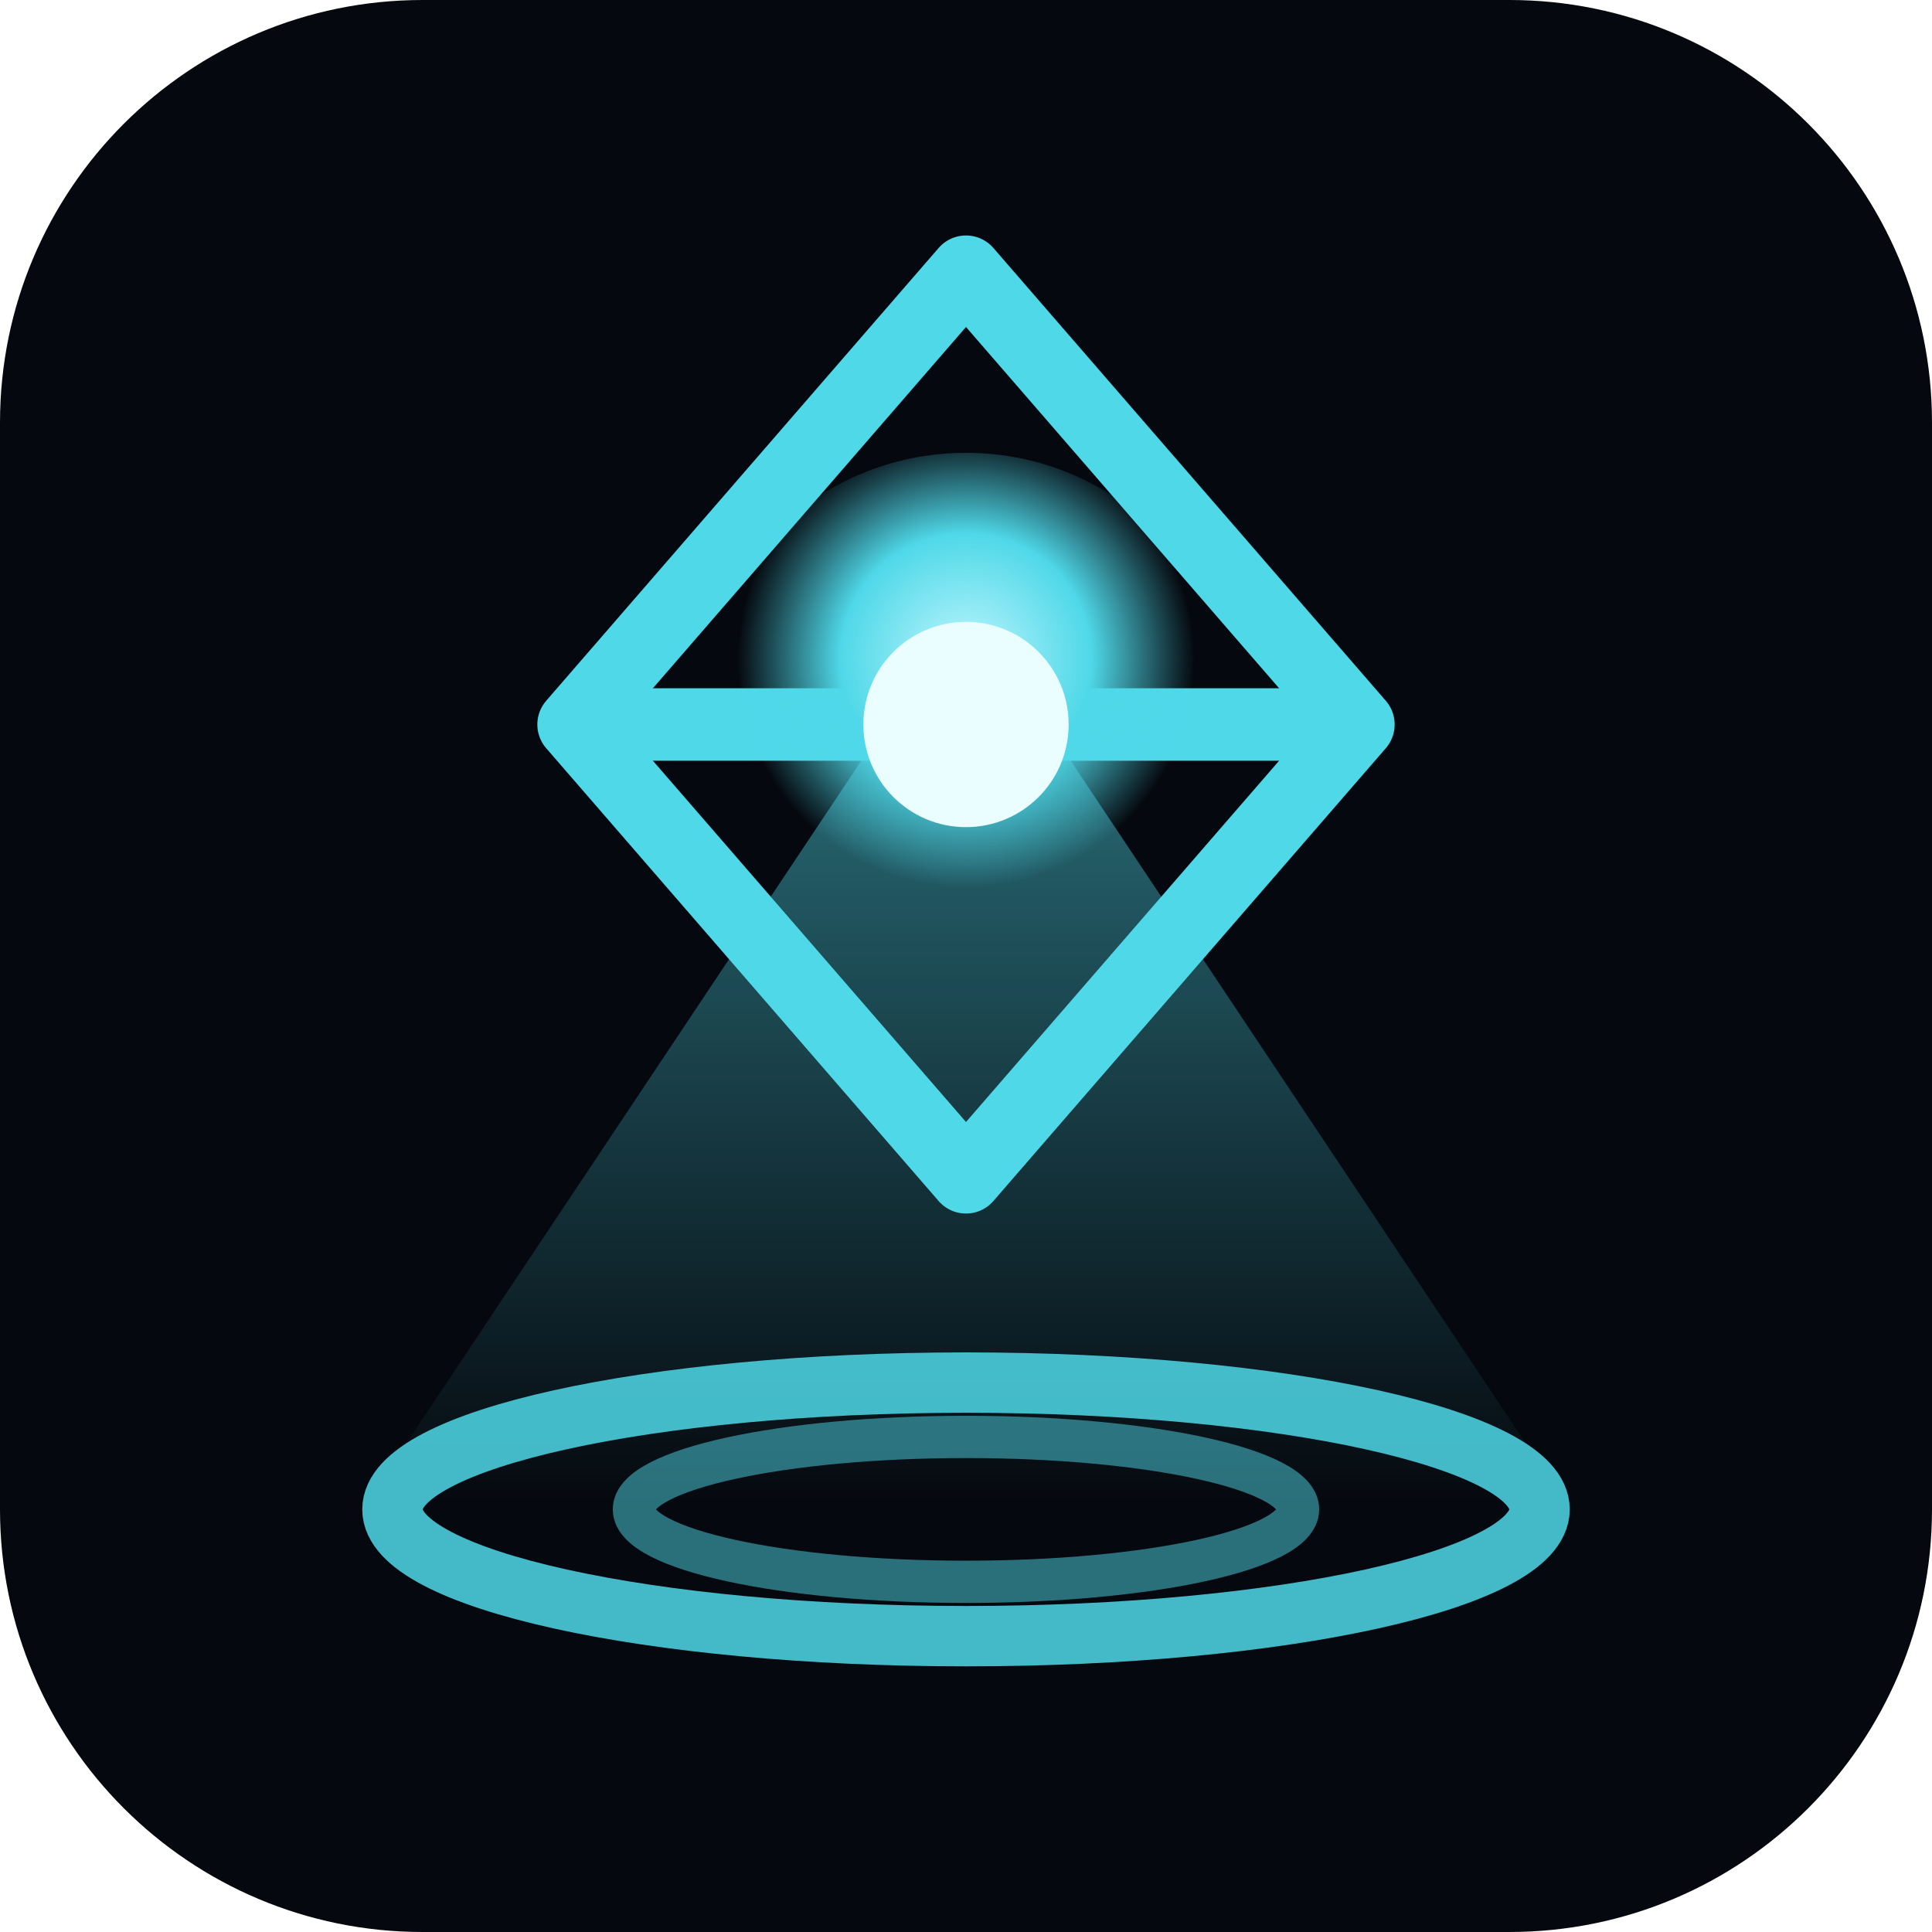
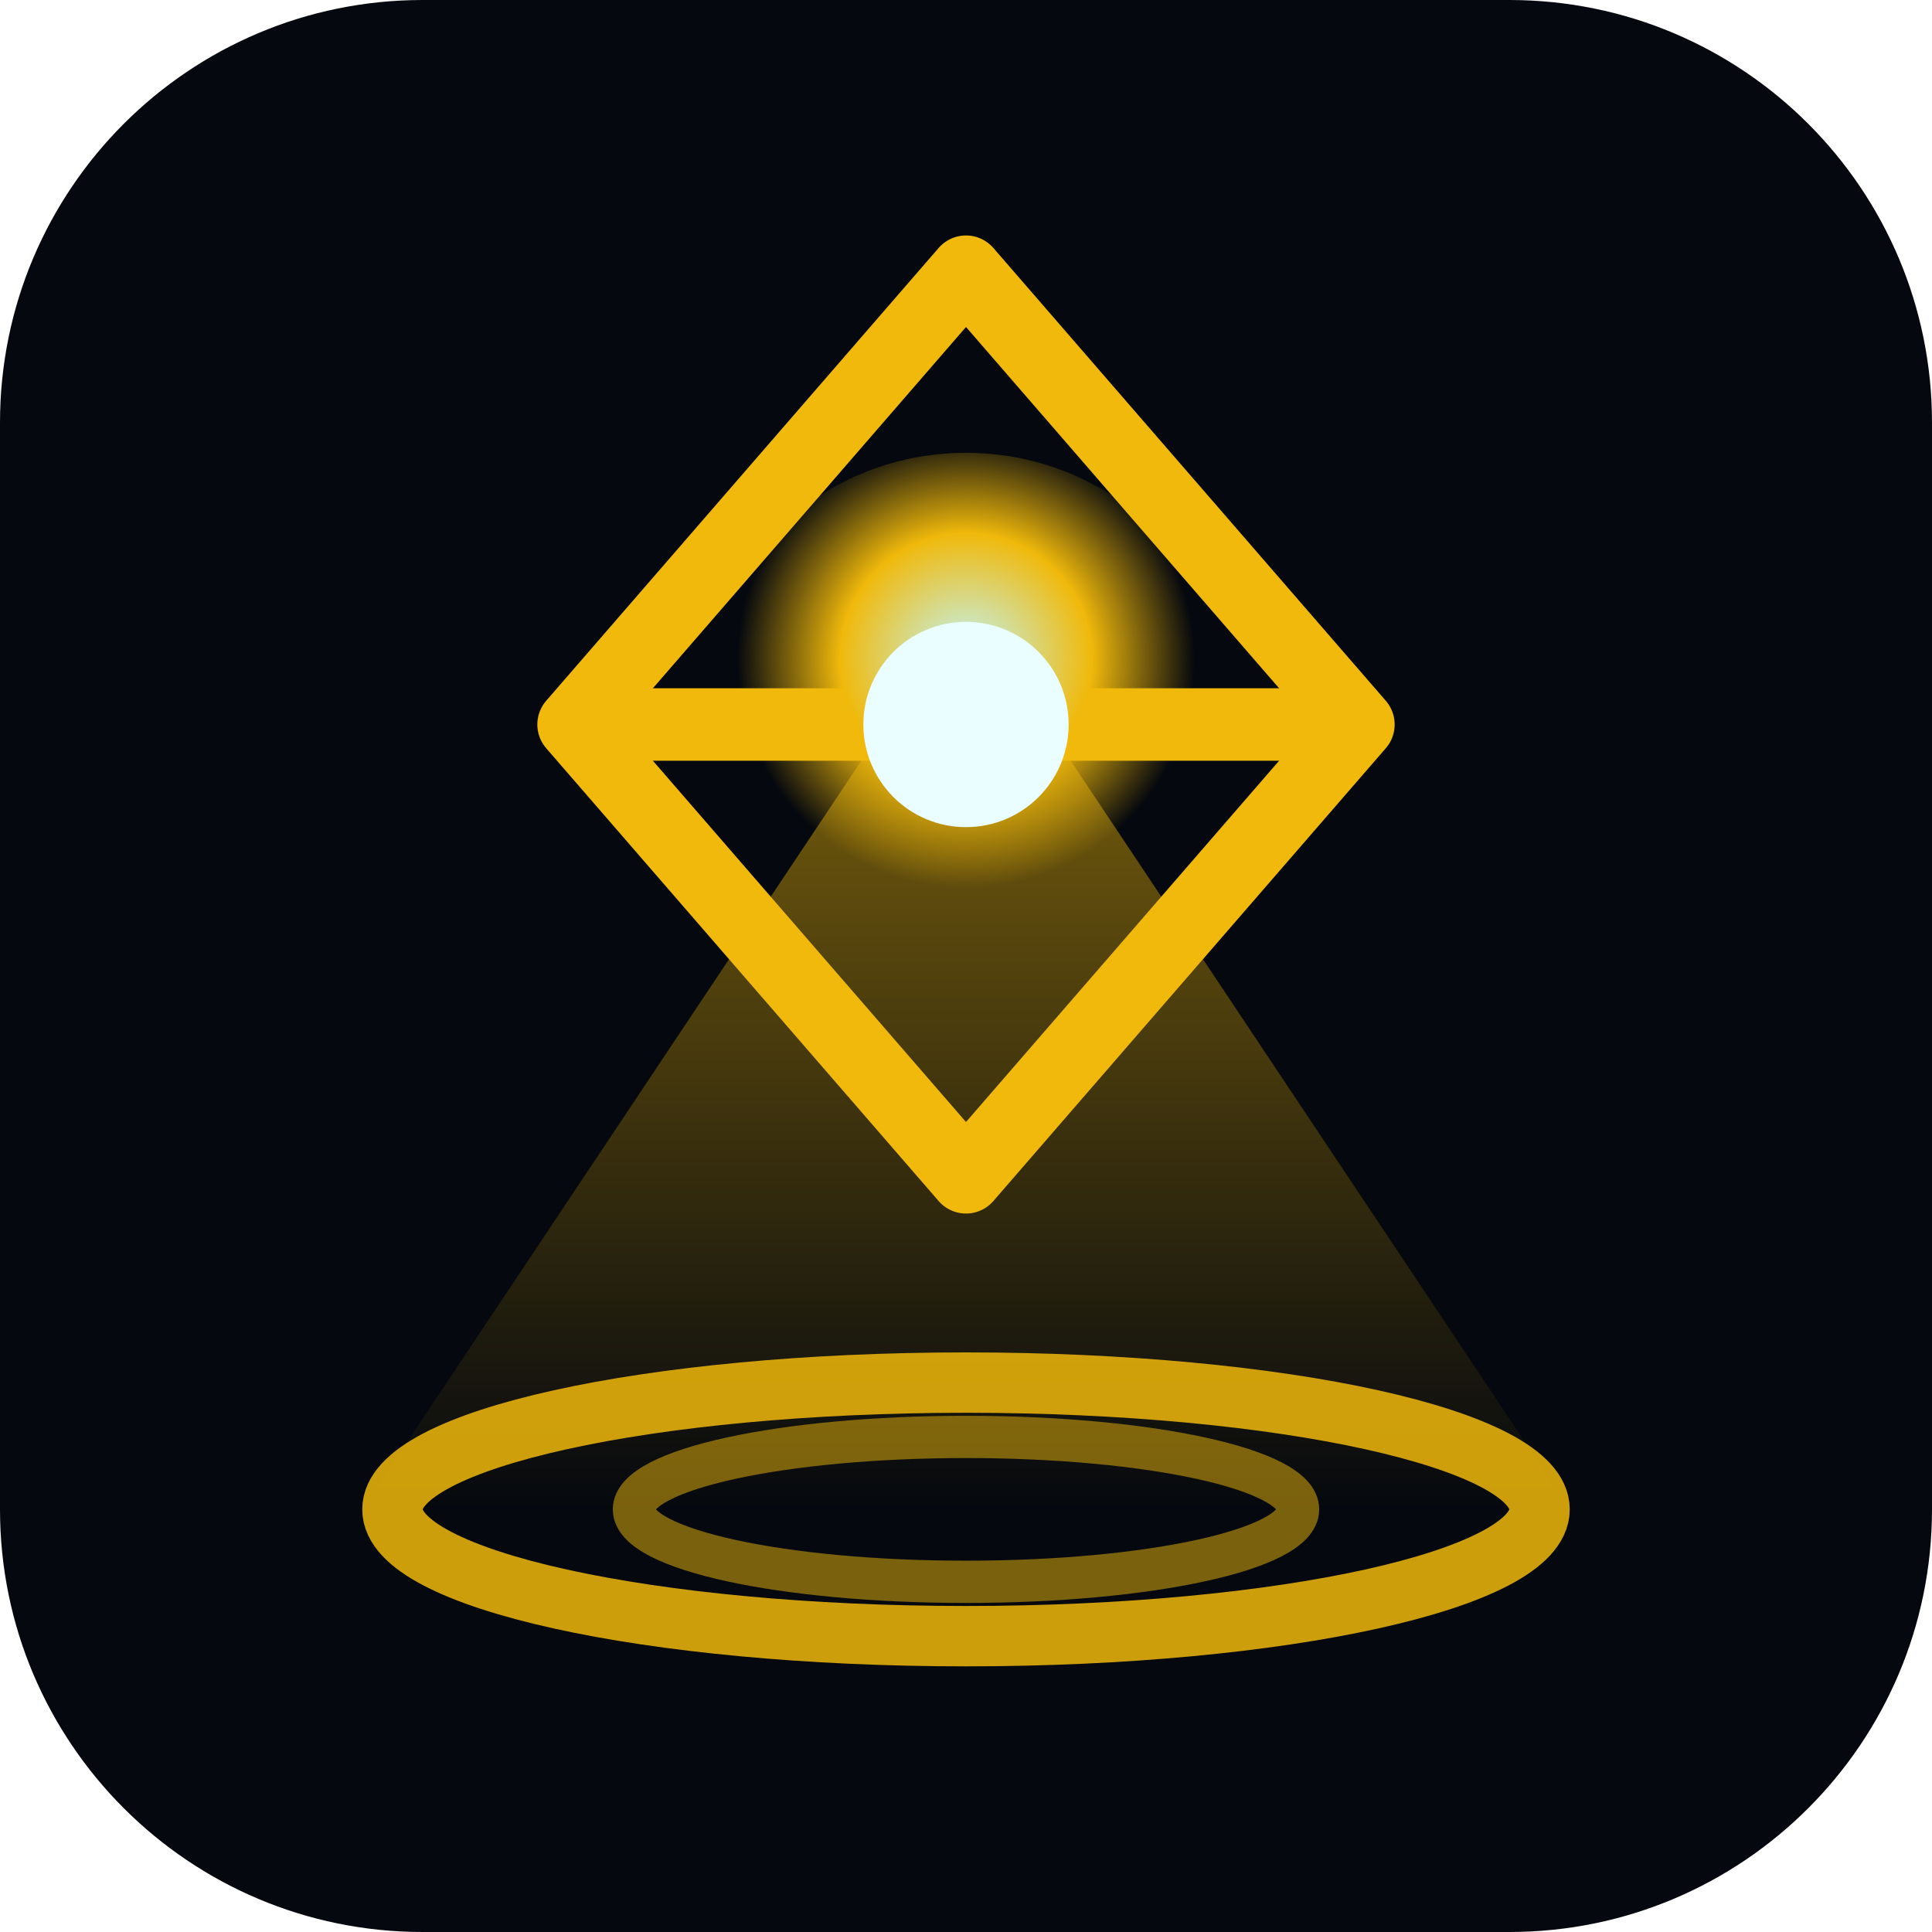
<svg xmlns="http://www.w3.org/2000/svg" viewBox="0 0 64 64" width="64" height="64">
  <defs>
    <radialGradient id="core" cx="50%" cy="38%" r="42%">
      <stop offset="0%" stop-color="#BFF6FD" />
-       <stop offset="55%" stop-color="#4FD8E8" />
-       <stop offset="100%" stop-color="#4FD8E8" stop-opacity="0" />
+       <stop offset="55%" stop-color="#F0B90B" />
+       <stop offset="100%" stop-color="#F0B90B" stop-opacity="0" />
    </radialGradient>
    <linearGradient id="beam" x1="0" y1="0" x2="0" y2="1">
-       <stop offset="0%" stop-color="#4FD8E8" stop-opacity=".55" />
-       <stop offset="100%" stop-color="#4FD8E8" stop-opacity="0" />
+       <stop offset="0%" stop-color="#F0B90B" stop-opacity=".55" />
+       <stop offset="100%" stop-color="#F0B90B" stop-opacity="0" />
    </linearGradient>
  </defs>
  <rect width="64" height="64" rx="14" fill="#05080E" />
  <path d="M32 20 L52 50 L12 50 Z" fill="url(#beam)" />
-   <ellipse cx="32" cy="50" rx="19" ry="4.2" fill="none" stroke="#4FD8E8" stroke-width="2" opacity=".85" />
-   <ellipse cx="32" cy="50" rx="11" ry="2.4" fill="none" stroke="#4FD8E8" stroke-width="1.4" opacity=".5" />
-   <g stroke="#4FD8E8" stroke-width="2.4" fill="none" stroke-linejoin="round">
+   <ellipse cx="32" cy="50" rx="19" ry="4.2" fill="none" stroke="#F0B90B" stroke-width="2" opacity=".85" />
+   <ellipse cx="32" cy="50" rx="11" ry="2.4" fill="none" stroke="#F0B90B" stroke-width="1.4" opacity=".5" />
+   <g stroke="#F0B90B" stroke-width="2.4" fill="none" stroke-linejoin="round">
    <path d="M32 9 L45 24 L32 39 L19 24 Z" />
    <path d="M19 24 L45 24" />
  </g>
  <circle cx="32" cy="24" r="9" fill="url(#core)" />
  <circle cx="32" cy="24" r="3.4" fill="#EAFDFF" />
</svg>
